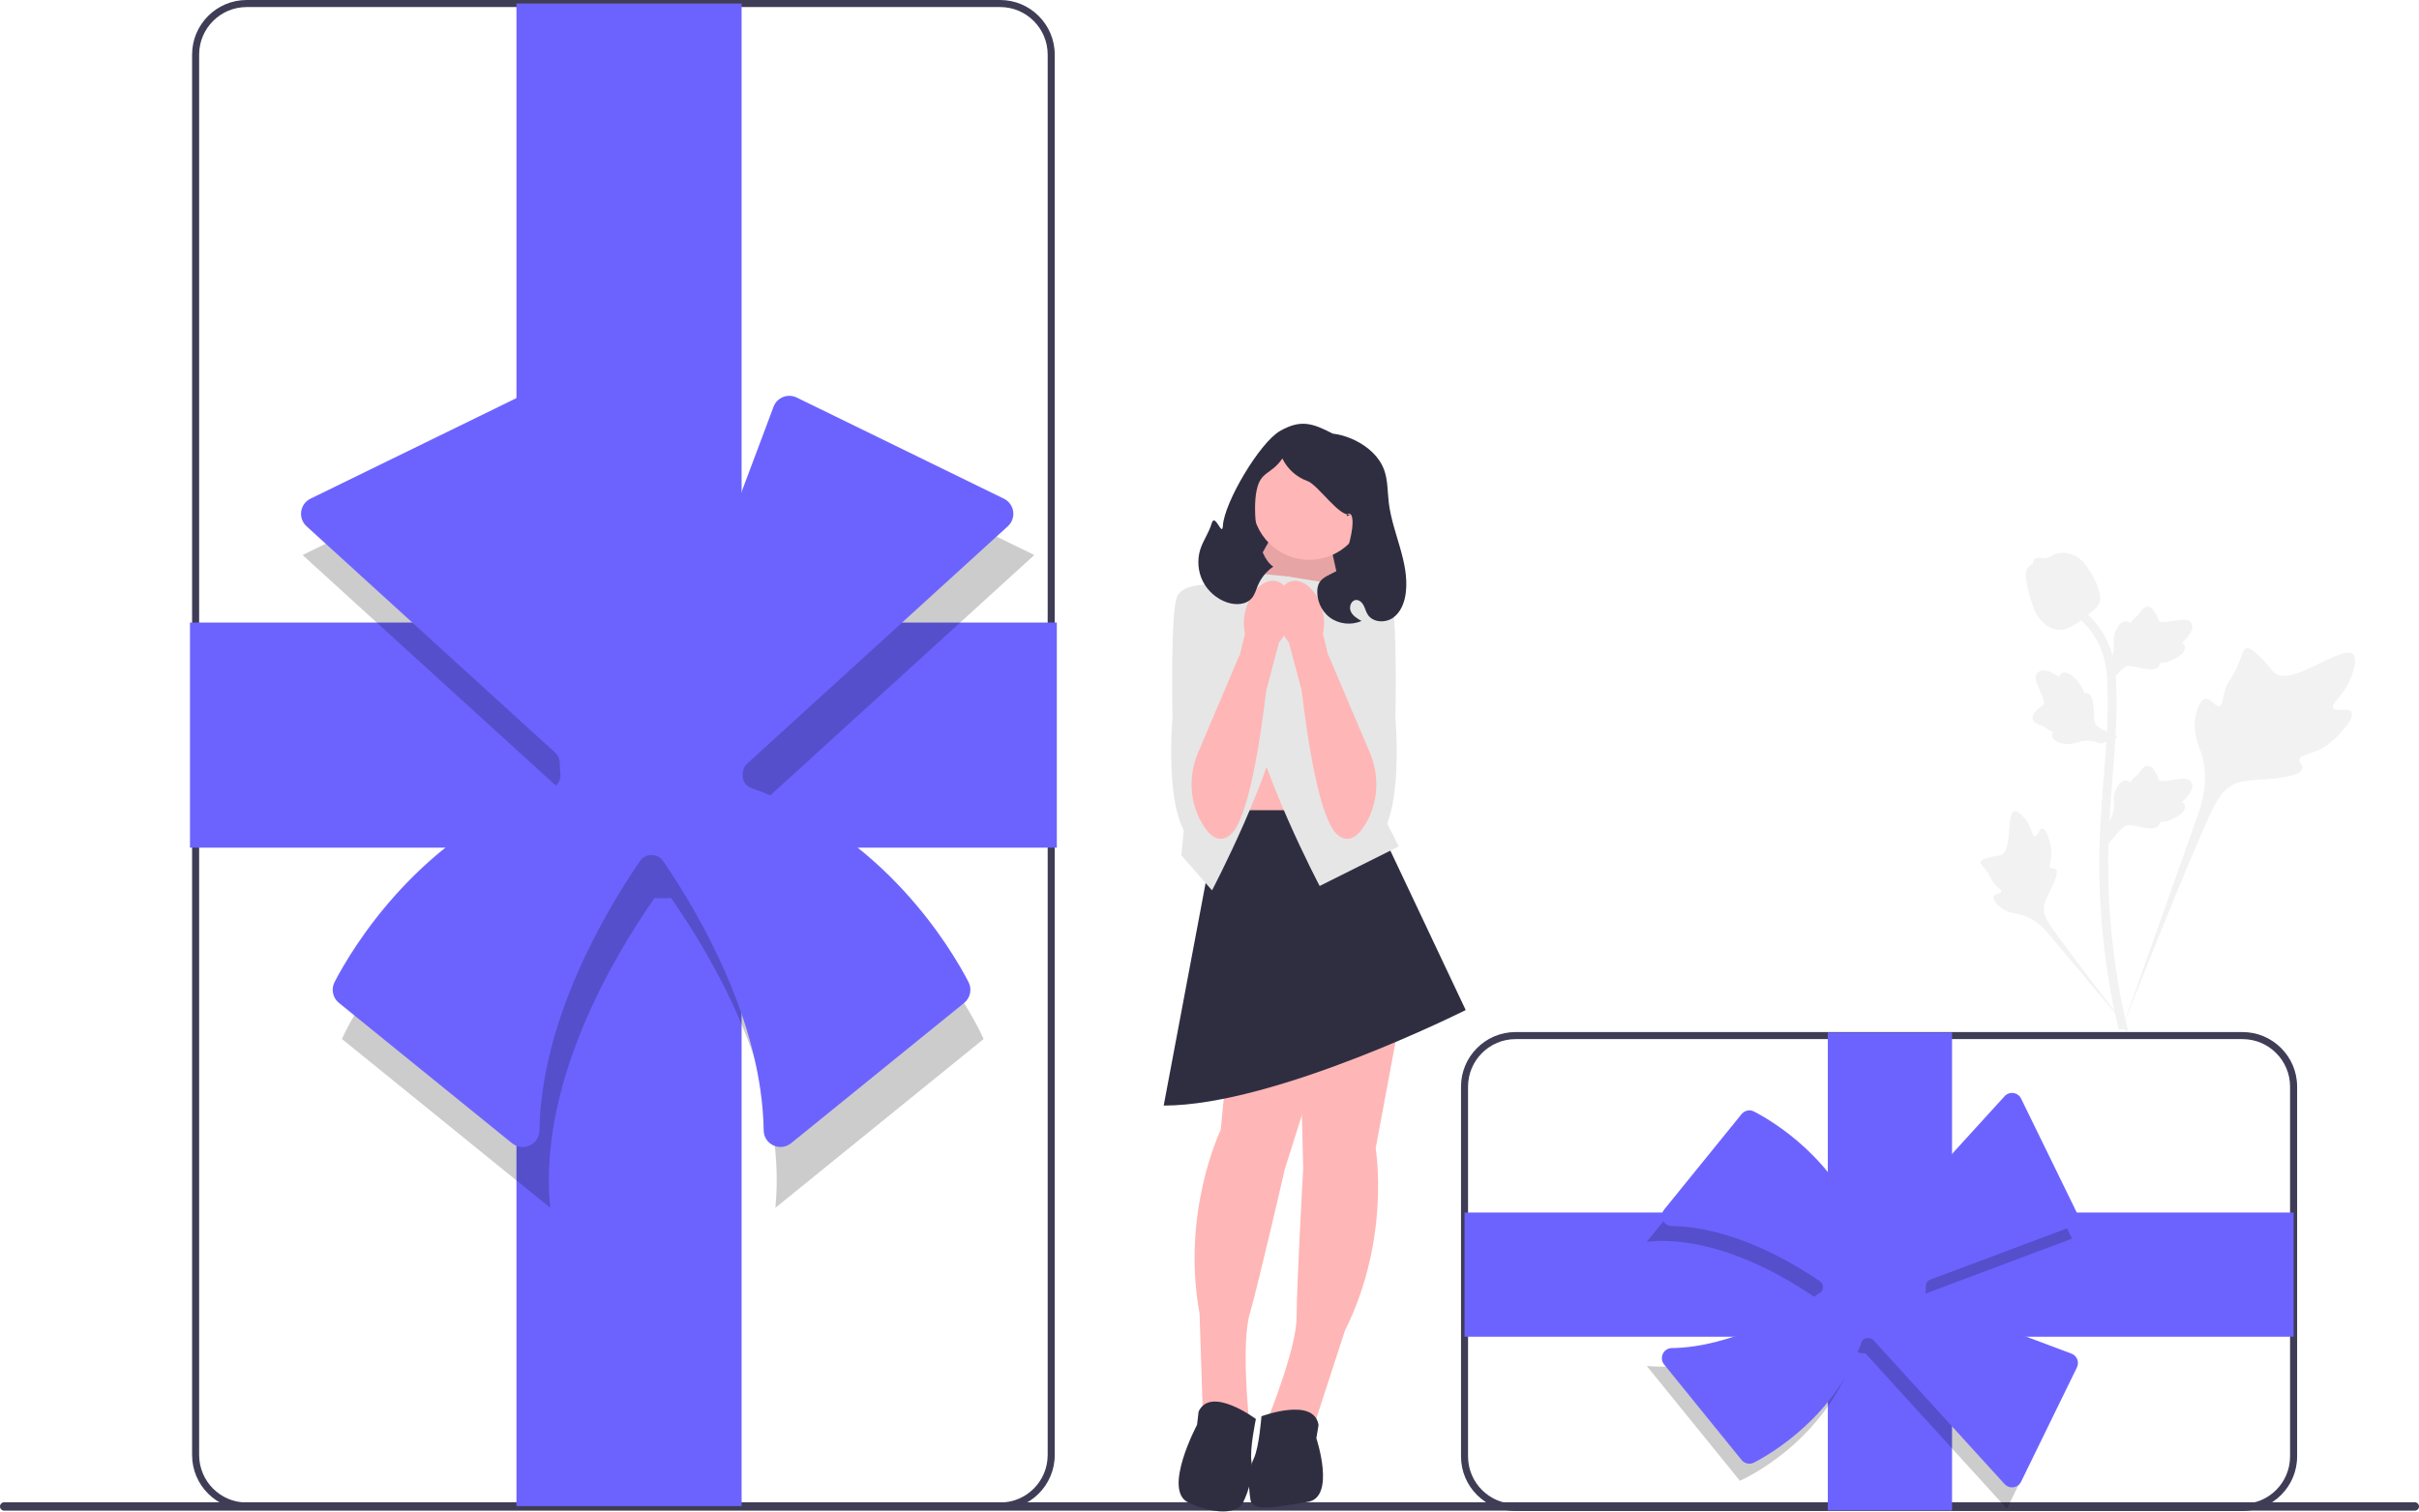
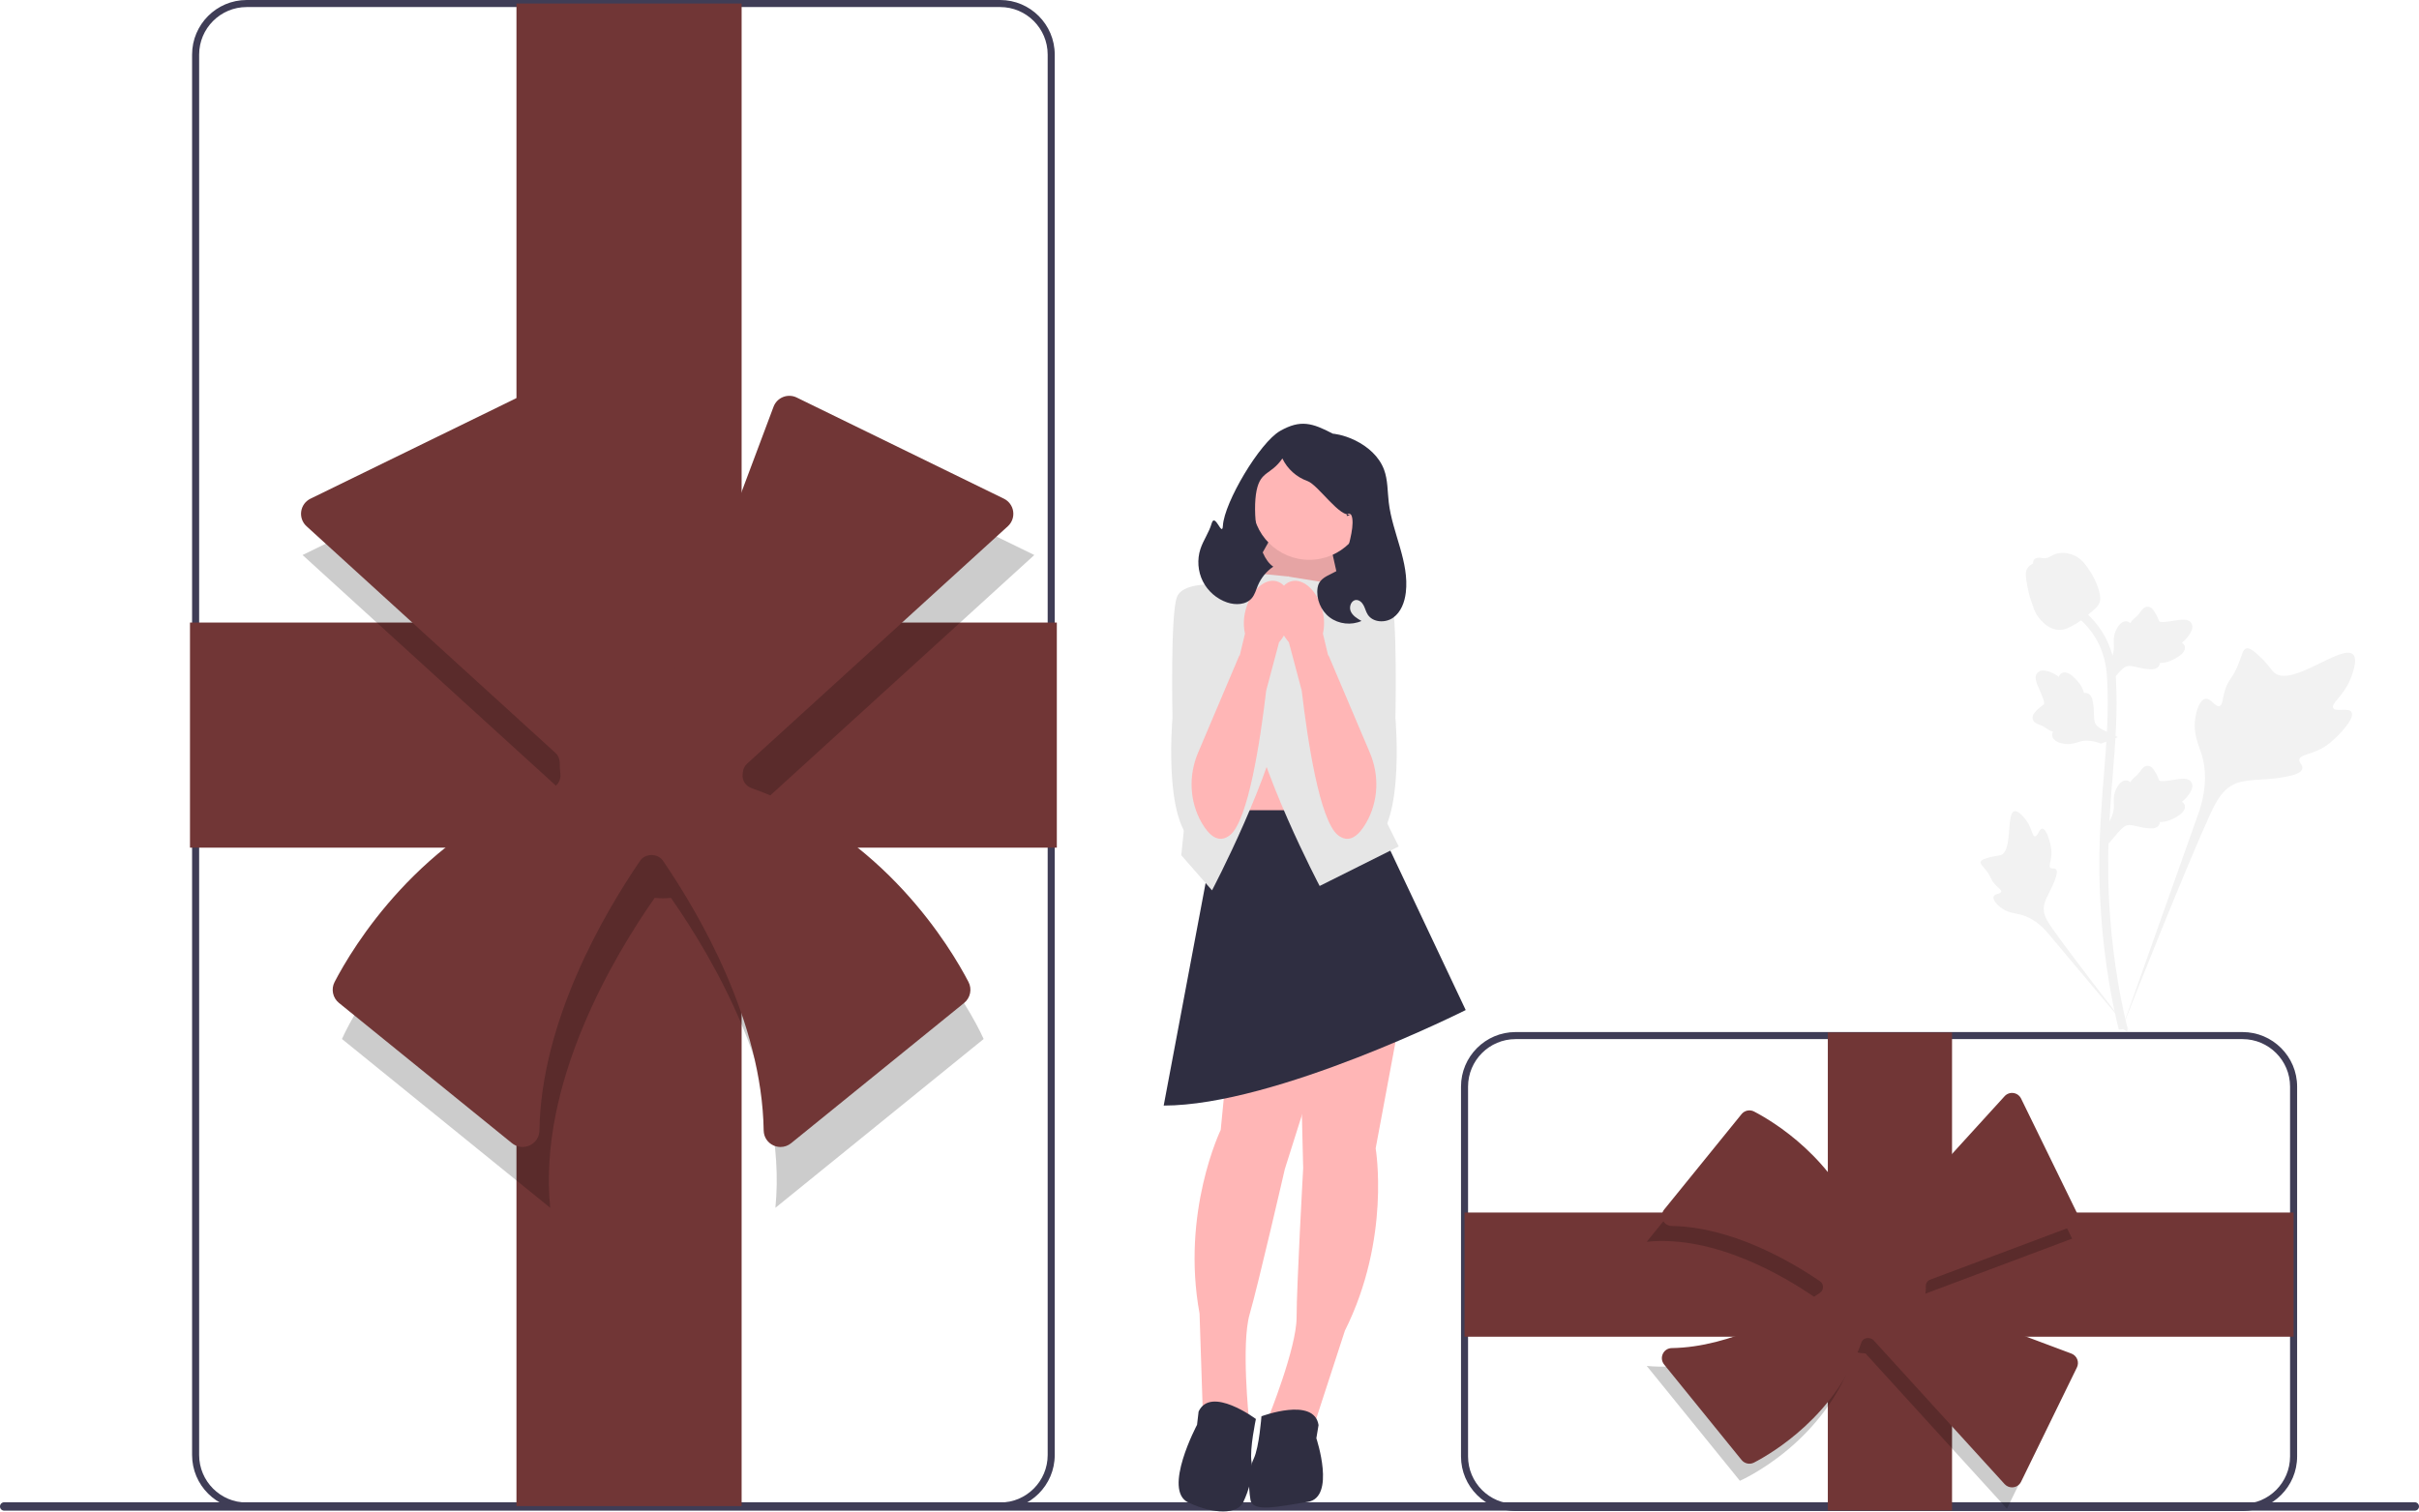
<svg xmlns="http://www.w3.org/2000/svg" width="685.67" height="428.525" viewBox="0 0 685.67 428.525">
  <path d="M0,427.11c0,.66,.53,1.19,1.19,1.19H684.48c.66,0,1.19-.53,1.19-1.19,0-.66-.53-1.19-1.19-1.19H1.19c-.66,0-1.19,.53-1.19,1.19Z" fill="#3f3d56" />
  <path d="M283.497,428H69.917c-8.529,0-15.468-6.939-15.468-15.469V15.468c0-8.529,6.939-15.468,15.468-15.468h213.58c8.529,0,15.468,6.939,15.468,15.468V412.531c0,8.529-6.939,15.469-15.468,15.469ZM69.917,2c-7.426,0-13.468,6.042-13.468,13.468V412.531c0,7.427,6.042,13.469,13.468,13.469h213.58c7.426,0,13.468-6.042,13.468-13.469V15.468c0-7.426-6.042-13.468-13.468-13.468H69.917Z" fill="#3f3d56" />
  <g>
    <path d="M666.534,201.907c-.844-1.424-4.497,.101-5.168-1.191-.669-1.287,2.724-3.249,4.663-7.73,.35-.808,2.553-5.9,.922-7.472-3.092-2.978-17.24,9.313-22.191,5.29-1.087-.883-1.846-2.645-5.134-5.506-1.308-1.138-2.099-1.652-2.865-1.461-1.086,.271-1.172,1.725-2.337,4.584-1.747,4.287-2.78,4.028-3.798,7.449-.756,2.539-.583,4.016-1.472,4.303-1.258,.407-2.416-2.286-4.011-2.045-1.627,.246-2.611,3.382-2.922,5.73-.583,4.406,1.035,7.313,1.932,10.371,.975,3.322,1.553,8.375-.698,15.528l-22.277,62.766c4.918-12.879,19.158-48.185,25.142-61.305,1.727-3.787,3.635-7.629,7.551-9.145,3.77-1.46,8.949-.588,15.55-2.179,.771-.186,2.911-.73,3.18-1.988,.223-1.04-1.036-1.621-.842-2.595,.259-1.307,2.734-1.323,5.775-2.831,2.144-1.063,3.48-2.328,4.629-3.415,.346-.328,5.495-5.262,4.371-7.157h-0Z" fill="#f2f2f2" />
    <path d="M578.889,234.949c-.942,.004-1.248,2.236-2.076,2.193-.825-.043-.808-2.275-2.448-4.519-.296-.405-2.159-2.955-3.401-2.608-2.354,.658-.404,11.148-3.806,12.418-.747,.279-1.831,.143-4.184,.931-.936,.314-1.417,.554-1.544,.985-.18,.611,.508,1.073,1.575,2.47,1.6,2.094,1.175,2.527,2.56,4.013,1.028,1.104,1.803,1.445,1.687,1.964-.163,.735-1.819,.526-2.161,1.379-.349,.87,.907,2.257,1.969,3.087,1.994,1.558,3.888,1.602,5.647,2.044,1.912,.48,4.559,1.654,7.42,4.823l24.378,29.044c-4.902-6.13-18.122-23.306-22.835-30.029-1.36-1.941-2.696-3.985-2.31-6.345,.371-2.272,2.293-4.562,3.417-8.261,.131-.432,.481-1.639-.058-2.134-.446-.409-1.094,.041-1.517-.335-.567-.504,.14-1.724,.277-3.651,.097-1.359-.138-2.38-.341-3.258-.061-.265-.997-4.215-2.251-4.21v0h-0Z" fill="#f2f2f2" />
    <path d="M597.688,239.17l-.568-5.068,.259-.384c1.2-1.777,1.812-3.512,1.82-5.159,.001-.262-.011-.524-.023-.79-.049-1.057-.11-2.371,.575-3.903,.384-.854,1.463-2.831,3.086-2.587,.437,.061,.767,.262,1.018,.497,.037-.059,.075-.117,.115-.181,.505-.771,.905-1.101,1.291-1.419,.296-.245,.602-.497,1.082-1.094,.21-.262,.374-.492,.513-.685,.42-.585,.968-1.282,1.935-1.27,1.033,.049,1.574,.903,1.932,1.468,.64,1.008,.93,1.735,1.122,2.217,.07,.176,.149,.374,.19,.436,.333,.489,3.038,.032,4.057-.135,2.289-.382,4.27-.712,5.087,.732,.585,1.033,.151,2.398-1.33,4.168-.461,.551-.952,.969-1.388,1.297,.361,.215,.684,.546,.815,1.065h0c.308,1.228-.748,2.459-3.137,3.663-.593,.301-1.392,.702-2.512,.896-.527,.091-1.002,.113-1.408,.125-.009,.235-.064,.489-.207,.751-.42,.771-1.293,1.138-2.61,1.05-1.449-.076-2.642-.352-3.694-.595-.919-.21-1.711-.389-2.332-.347-1.153,.093-2.041,1.016-3.083,2.212l-2.603,3.042h-0Z" fill="#f2f2f2" />
    <path d="M600.322,208.994l-4.758,1.835-.437-.153c-2.023-.71-3.857-.862-5.452-.451-.254,.065-.504,.143-.759,.223-1.01,.315-2.266,.708-3.922,.434-.924-.155-3.11-.697-3.285-2.329-.052-.438,.059-.809,.222-1.111-.066-.021-.133-.042-.204-.065-.874-.293-1.295-.597-1.7-.889-.312-.224-.633-.456-1.333-.769-.307-.137-.571-.237-.793-.322-.672-.258-1.486-.611-1.719-1.549-.215-1.011,.474-1.751,.93-2.241,.813-.875,1.442-1.34,1.86-1.648,.153-.112,.324-.239,.373-.294,.389-.446-.74-2.947-1.159-3.891-.95-2.118-1.772-3.95-.582-5.106,.851-.828,2.282-.754,4.369,.229,.65,.307,1.179,.675,1.607,1.013,.117-.404,.354-.8,.823-1.058h0c1.11-.61,2.569,.099,4.339,2.105,.442,.498,1.033,1.169,1.504,2.203,.221,.487,.363,.941,.478,1.331,.229-.051,.49-.063,.779,.009,.852,.21,1.429,.962,1.677,2.258,.294,1.421,.329,2.645,.362,3.724,.029,.942,.058,1.753,.255,2.344,.382,1.091,1.5,1.717,2.922,2.421l3.603,1.746-0,0h0Z" fill="#f2f2f2" />
    <path d="M597.688,194.063l-.568-5.068,.259-.384c1.2-1.777,1.812-3.512,1.82-5.159,.001-.262-.011-.524-.023-.79-.049-1.057-.11-2.371,.575-3.903,.384-.854,1.463-2.831,3.086-2.587,.437,.061,.767,.262,1.018,.497,.037-.059,.075-.117,.115-.181,.505-.771,.905-1.101,1.291-1.419,.296-.245,.602-.497,1.082-1.094,.21-.262,.374-.492,.513-.685,.42-.585,.968-1.282,1.935-1.27,1.033,.049,1.574,.903,1.932,1.468,.64,1.008,.93,1.735,1.122,2.217,.07,.176,.149,.374,.19,.436,.333,.489,3.038,.032,4.057-.135,2.289-.382,4.27-.712,5.087,.732,.585,1.033,.151,2.398-1.33,4.168-.461,.551-.952,.969-1.388,1.297,.361,.215,.684,.546,.815,1.065h0c.308,1.228-.748,2.459-3.137,3.663-.593,.301-1.392,.702-2.512,.896-.527,.091-1.002,.113-1.408,.125-.009,.235-.064,.489-.207,.751-.42,.771-1.293,1.138-2.61,1.05-1.449-.076-2.642-.352-3.694-.595-.919-.21-1.711-.389-2.332-.347-1.153,.093-2.041,1.016-3.083,2.212l-2.603,3.042h-0Z" fill="#f2f2f2" />
    <path d="M602.874,292.44l-1.062-.666-.257-1.226,.257,1.226-1.238,.142c-.02-.115-.087-.379-.188-.793-.554-2.266-2.244-9.162-3.654-20.023-.984-7.581-1.541-15.376-1.656-23.17-.115-7.807,.255-13.717,.551-18.467,.224-3.583,.496-6.994,.762-10.317,.71-8.878,1.379-17.265,.881-26.55-.11-2.073-.341-6.387-2.862-10.978-1.462-2.663-3.476-5.027-5.987-7.023l1.561-1.963c2.771,2.207,5,4.826,6.623,7.782,2.795,5.09,3.047,9.791,3.168,12.05,.507,9.449-.17,17.916-.887,26.88-.264,3.311-.536,6.708-.759,10.276-.294,4.706-.66,10.565-.546,18.271,.113,7.701,.663,15.4,1.633,22.886,1.392,10.724,3.058,17.517,3.605,19.749,.291,1.192,.352,1.441,.054,1.914v-0Z" fill="#f2f2f2" />
    <path d="M583.825,178.577c-.103,0-.207-.002-.312-.01-2.134-.115-4.11-1.392-5.875-3.796-.827-1.131-1.251-2.42-2.095-4.992-.131-.396-.767-2.408-1.154-5.176-.253-1.808-.222-2.565,.137-3.233,.398-.744,1.041-1.263,1.766-1.613-.032-.24-.006-.487,.098-.739,.427-1.045,1.562-.908,2.177-.842,.311,.039,.699,.091,1.117,.069,.658-.032,1.012-.228,1.548-.521,.513-.281,1.15-.631,2.096-.825,1.865-.389,3.427,.14,3.942,.313,2.71,.903,4.046,3.01,5.593,5.45,.308,.489,1.367,2.271,2.065,4.713,.504,1.762,.433,2.545,.281,3.128-.308,1.197-1.036,1.882-2.885,3.394-1.931,1.583-2.9,2.376-3.732,2.858-1.937,1.118-3.153,1.821-4.768,1.821v0h-0Z" fill="#f2f2f2" />
  </g>
-   <rect x="53.853" y="176.506" width="245.708" height="63.82" fill="#6c63ff" />
-   <rect x="146.392" y="1" width="63.82" height="426" fill="#6c63ff" />
+   <rect x="53.853" y="176.506" width="245.708" height="63.82" fill="#713636" />
+   <rect x="146.392" y="1" width="63.82" height="426" fill="#713636" />
  <path d="M212.571,235.521c.452-1.758,.721-3.585,.787-5.468l79.82-72.694-68.607-33.506-30.237,80.632c-2.067-.54-4.224-.857-6.46-.857-1.187,0-2.346,.109-3.49,.266l-30.016-80.041-68.607,33.506,76.683,69.837c-.049,.649-.099,1.299-.099,1.961,0,2.201,.308,4.326,.832,6.364-47.005,14.69-66.248,59.052-66.248,59.052l59.034,47.865c-3.521-35.209,17.981-71.255,29.605-87.869,.761,.068,1.527,.116,2.306,.116s1.545-.048,2.306-.116c11.624,16.615,33.125,52.66,29.605,87.869l59.034-47.865s-19.243-44.362-66.248-59.052l-0-0Z" isolation="isolate" opacity=".2" />
-   <path d="M221.239,325.19c-.688,0-1.382-.149-2.038-.456-1.657-.773-2.704-2.386-2.733-4.208-.484-30.867-18.084-61.162-28.533-76.473-.698-1.022-1.903-1.633-3.224-1.633h-.006c-1.37,0-2.575,.61-3.272,1.633-10.448,15.311-28.049,45.605-28.533,76.473-.029,1.821-1.076,3.435-2.733,4.208-1.674,.784-3.604,.547-5.038-.614l-49.067-39.785c-1.751-1.421-2.266-3.909-1.222-5.918,4.96-9.552,24.055-41.745,61.53-54.983,1.672-.591,2.688-2.256,2.469-4.05-.122-1.002-.183-2.008-.183-2.99,.002-1.172-.445-2.236-1.229-2.949l-70.542-64.244c-1.17-1.065-1.734-2.637-1.511-4.203,.224-1.566,1.207-2.917,2.629-3.611l58.733-28.683c1.205-.589,2.61-.641,3.858-.146,1.247,.496,2.231,1.501,2.703,2.757l27.232,72.62c.562,1.499,2.003,2.478,3.64,2.437,1.234-.028,2.485,.043,3.733,.205,1.761,.235,3.422-.758,4.039-2.404l27.322-72.857c.471-1.256,1.456-2.261,2.703-2.757,1.247-.495,2.654-.442,3.858,.146l58.732,28.683c1.422,.694,2.406,2.045,2.629,3.612,.224,1.565-.341,3.137-1.511,4.202l-73.905,67.308c-.689,.627-1.118,1.483-1.208,2.41-.02,.2-.041,.4-.064,.6h0c-.203,1.686,.845,3.331,2.49,3.912,37.483,13.235,56.582,45.435,61.542,54.987,1.043,2.009,.529,4.497-1.222,5.918l-49.068,39.785c-.872,.707-1.929,1.07-3,1.07h0Z" fill="#6c63ff" />
+   <path d="M221.239,325.19c-.688,0-1.382-.149-2.038-.456-1.657-.773-2.704-2.386-2.733-4.208-.484-30.867-18.084-61.162-28.533-76.473-.698-1.022-1.903-1.633-3.224-1.633h-.006c-1.37,0-2.575,.61-3.272,1.633-10.448,15.311-28.049,45.605-28.533,76.473-.029,1.821-1.076,3.435-2.733,4.208-1.674,.784-3.604,.547-5.038-.614l-49.067-39.785c-1.751-1.421-2.266-3.909-1.222-5.918,4.96-9.552,24.055-41.745,61.53-54.983,1.672-.591,2.688-2.256,2.469-4.05-.122-1.002-.183-2.008-.183-2.99,.002-1.172-.445-2.236-1.229-2.949l-70.542-64.244c-1.17-1.065-1.734-2.637-1.511-4.203,.224-1.566,1.207-2.917,2.629-3.611l58.733-28.683c1.205-.589,2.61-.641,3.858-.146,1.247,.496,2.231,1.501,2.703,2.757l27.232,72.62c.562,1.499,2.003,2.478,3.64,2.437,1.234-.028,2.485,.043,3.733,.205,1.761,.235,3.422-.758,4.039-2.404l27.322-72.857c.471-1.256,1.456-2.261,2.703-2.757,1.247-.495,2.654-.442,3.858,.146l58.732,28.683c1.422,.694,2.406,2.045,2.629,3.612,.224,1.565-.341,3.137-1.511,4.202l-73.905,67.308c-.689,.627-1.118,1.483-1.208,2.41-.02,.2-.041,.4-.064,.6h0c-.203,1.686,.845,3.331,2.49,3.912,37.483,13.235,56.582,45.435,61.542,54.987,1.043,2.009,.529,4.497-1.222,5.918l-49.068,39.785c-.872,.707-1.929,1.07-3,1.07h0Z" fill="#713636" />
  <path d="M635.656,428.392h-206.063c-8.529,0-15.469-6.939-15.469-15.469v-104.846c0-8.529,6.939-15.469,15.469-15.469h206.063c8.529,0,15.468,6.939,15.468,15.469v104.846c0,8.529-6.939,15.469-15.468,15.469Zm-206.063-133.783c-7.427,0-13.469,6.042-13.469,13.469v104.846c0,7.427,6.042,13.469,13.469,13.469h206.063c7.426,0,13.468-6.042,13.468-13.469v-104.846c0-7.427-6.042-13.469-13.468-13.469h-206.063Z" fill="#3f3d56" />
-   <rect x="518.102" y="292.728" width="35.206" height="135.543" fill="#6c63ff" />
-   <rect x="415.124" y="343.777" width="235" height="35.206" fill="#6c63ff" />
+   <rect x="518.102" y="292.728" width="35.206" height="135.543" fill="#713636" />
+   <rect x="415.124" y="343.777" width="235" height="35.206" fill="#713636" />
  <path d="M525.752,383.284c.97,.249,1.978,.398,3.016,.434l40.101,44.032,18.483-37.846-44.48-16.68c.298-1.14,.473-2.33,.473-3.563,0-.655-.06-1.294-.147-1.925l44.154-16.558-18.483-37.846-38.525,42.302c-.358-.027-.717-.055-1.082-.055-1.214,0-2.386,.17-3.51,.459-8.104-25.93-32.576-36.545-32.576-36.545l-26.404,32.566c19.423-1.942,39.307,9.919,48.472,16.331-.038,.42-.064,.842-.064,1.272s.027,.852,.064,1.272c-9.165,6.412-29.05,18.273-48.472,16.331l26.404,32.566s24.472-10.615,32.576-36.545l-0-0Z" isolation="isolate" opacity=".2" />
-   <path d="M570.315,421.696c-.797,0-1.564-.334-2.109-.933l-37.132-40.772c-.306-.336-.752-.549-1.255-.6l-.16-.017c-.907-.101-1.734,.39-2.019,1.195-7.329,20.779-25.172,31.354-30.466,34.101-1.193,.621-2.674,.309-3.523-.741l-21.949-27.071c-.696-.857-.836-2.014-.368-3.018,.462-.989,1.424-1.613,2.51-1.63,16.969-.262,33.642-9.947,42.07-15.697,.507-.347,.81-.944,.809-1.599,.001-.684-.301-1.281-.809-1.627-8.427-5.75-25.098-15.436-42.07-15.697-1.086-.017-2.047-.642-2.509-1.631-.469-1.004-.328-2.16,.368-3.018l21.95-27.071c.85-1.047,2.332-1.359,3.522-.742,5.293,2.747,23.133,13.321,30.463,34.094,.284,.805,1.096,1.307,1.913,1.208,.889-.112,1.775-.138,2.631-.074l36.026-39.559c.638-.7,1.579-1.039,2.515-.903,.938,.135,1.745,.723,2.16,1.573l15.825,32.402c.353,.722,.384,1.563,.087,2.31-.297,.745-.898,1.334-1.65,1.615l-40.062,15.023c-.737,.276-1.218,.997-1.198,1.792l.003,.29c0,.623-.043,1.257-.129,1.884-.11,.807,.393,1.609,1.196,1.911l40.19,15.071c.751,.282,1.353,.871,1.65,1.617,.296,.746,.265,1.587-.087,2.309l-15.825,32.402c-.415,.851-1.223,1.438-2.16,1.572-.135,.02-.271,.029-.406,.029Z" fill="#6c63ff" />
+   <path d="M570.315,421.696c-.797,0-1.564-.334-2.109-.933l-37.132-40.772c-.306-.336-.752-.549-1.255-.6l-.16-.017c-.907-.101-1.734,.39-2.019,1.195-7.329,20.779-25.172,31.354-30.466,34.101-1.193,.621-2.674,.309-3.523-.741l-21.949-27.071c-.696-.857-.836-2.014-.368-3.018,.462-.989,1.424-1.613,2.51-1.63,16.969-.262,33.642-9.947,42.07-15.697,.507-.347,.81-.944,.809-1.599,.001-.684-.301-1.281-.809-1.627-8.427-5.75-25.098-15.436-42.07-15.697-1.086-.017-2.047-.642-2.509-1.631-.469-1.004-.328-2.16,.368-3.018l21.95-27.071c.85-1.047,2.332-1.359,3.522-.742,5.293,2.747,23.133,13.321,30.463,34.094,.284,.805,1.096,1.307,1.913,1.208,.889-.112,1.775-.138,2.631-.074l36.026-39.559c.638-.7,1.579-1.039,2.515-.903,.938,.135,1.745,.723,2.16,1.573l15.825,32.402c.353,.722,.384,1.563,.087,2.31-.297,.745-.898,1.334-1.65,1.615l-40.062,15.023c-.737,.276-1.218,.997-1.198,1.792l.003,.29c0,.623-.043,1.257-.129,1.884-.11,.807,.393,1.609,1.196,1.911l40.19,15.071c.751,.282,1.353,.871,1.65,1.617,.296,.746,.265,1.587-.087,2.309l-15.825,32.402c-.415,.851-1.223,1.438-2.16,1.572-.135,.02-.271,.029-.406,.029Z" fill="#713636" />
  <g>
    <path d="M383.69,171.688h-32.227v-10.611c0-17.786,14.44-32.226,32.226-32.226h0v42.838h0v0Z" fill="#2f2e41" />
    <polygon points="376.547 151.88 382.088 176.802 349.619 171.41 362.85 147.84 376.547 151.88" fill="#ffb6b6" />
    <polygon points="376.547 151.88 382.088 176.802 349.619 171.41 362.85 147.84 376.547 151.88" isolation="isolate" opacity=".1" />
    <rect x="345.417" y="205.118" width="31.13" height="46.072" fill="#ffb6b6" />
    <path d="M396.781,288.857l-6.848,36.733s4.358,25.526-8.716,51.675l-8.716,26.771-13.074-1.868s8.094-19.923,8.094-28.639,1.868-42.336,1.868-42.336l-.934-38.363,28.328-3.973v-0Z" fill="#ffb6b6" />
    <path d="M357.558,401.546s14.942-5.603,16.187,2.49l-.623,3.736s5.603,16.81-2.49,18.055-15.565,3.113-16.187-.623-.613-8.399,.939-11.67,2.174-11.988,2.174-11.988Z" fill="#2f2e41" />
    <path d="M349.651,283.159l-3.637,37.188s-11.285,23.307-5.999,52.06l.927,28.139,13.078,1.842s-2.234-21.388,.19-29.76c2.424-8.372,9.98-41.185,9.98-41.185l11.566-36.59-26.105-11.695v-0Z" fill="#ffb6b6" />
    <path d="M355.987,402.31s-12.794-9.538-16.241-2.11l-.441,3.761s-9.88,18.591-2.452,22.038,13.908,3.316,15.544-.099,2.924-7.897,2.344-11.471,1.246-12.12,1.246-12.12l0,0Z" fill="#2f2e41" />
    <path d="M388.687,229.711l26.771,56.656s-53.854,27.083-85.606,27.083l15.766-83.738h43.069l-0,0Z" fill="#2f2e41" />
    <path d="M364.718,163.405l15.565,2.49-1.245,39.223,17.433,34.865-22.413,11.207s-17.433-32.997-20.545-53.543-1.245-35.488-1.245-35.488l12.452,1.245-0,0Z" fill="#e6e6e6" />
    <path d="M352.888,164.65l-15.565,2.49,1.245,39.223-3.736,36.11,8.716,9.961s17.433-32.997,20.545-53.543,1.245-35.488,1.245-35.488l-12.452,1.245,0,0Z" fill="#e6e6e6" />
    <path d="M376.858,166.829l3.424-.934s12.14-1.556,14.008,3.424c1.868,4.981,1.245,34.242,1.245,34.242,0,0,3.213,35.914-9.289,36.323s-10.011-29.475-10.011-29.475l.623-43.581Z" fill="#e6e6e6" />
    <circle cx="371.114" cy="142.606" r="16.113" fill="#ffb6b6" />
    <path d="M366.073,164.782c3.457-.877,7.376,2.815,8.754,8.248,.581,2.163,.635,4.433,.158,6.621l1.485,6.176,.109-.006,11.716,27.611c2.724,6.42,2.436,13.79-1.038,19.837-2.067,3.597-4.78,6.015-7.966,3.547-5.286-4.096-8.739-27.549-10.316-41.021l-3.645-13.694c-1.463-1.696-2.499-3.718-3.02-5.897-1.379-5.431,.306-10.545,3.762-11.422h-0Z" fill="#ffb6b6" />
    <path d="M351.021,166.829l-3.424-.934s-12.14-1.556-14.008,3.424-1.245,34.242-1.245,34.242c0,0-3.213,35.914,9.289,36.323,12.502,.409,10.011-29.475,10.011-29.475l-.623-43.581Z" fill="#e6e6e6" />
    <path d="M361.806,164.782c-3.457-.877-7.376,2.815-8.754,8.248-.581,2.163-.635,4.433-.158,6.621l-1.485,6.176-.109-.006-11.716,27.611c-2.724,6.42-2.436,13.79,1.038,19.837,2.067,3.597,4.78,6.015,7.966,3.547,5.286-4.096,8.739-27.549,10.316-41.021l3.645-13.694c1.463-1.696,2.499-3.718,3.02-5.897,1.379-5.431-.306-10.545-3.762-11.422h0Z" fill="#ffb6b6" />
    <path d="M340.265,155.642c.82-2.492,2.438-4.674,3.162-7.196,.961-3.348,3.008,4.079,3.207,.602,.379-6.61,10.468-23.613,16.227-26.878,5.759-3.266,9.067-2.281,14.934,.786,0,0,2.848,.181,6.394,1.932s6.737,4.554,8.117,8.26c1.093,2.938,.972,6.164,1.337,9.277,1.018,8.673,5.879,16.921,4.836,25.59-.326,2.705-1.354,5.502-3.565,7.093-2.212,1.591-5.785,1.418-7.24-.885-.497-.786-.707-1.718-1.133-2.545-.426-.826-1.195-1.597-2.124-1.571-1.397,.039-2.108,1.913-1.557,3.197s1.845,2.06,3.061,2.749c-2.894,1.302-6.485,.897-9.016-1.018-2.531-1.915-3.898-5.26-3.432-8.399,.656-4.424,7.102-3.508,7.861-7.916,.553-3.209,2.494-8.578,1.965-11.79-.529-3.213-3.068,.677-.393-1.179-2.943,1.419-9.238-8.287-12.318-9.374-3.081-1.087-5.693-3.441-7.094-6.392-3.268,4.737-6.142,3.45-7.312,9.085-1.17,5.634-.088,18.435,4.73,21.58-1.928,1.316-3.466,3.197-4.371,5.349-.513,1.219-.845,2.553-1.696,3.566-1.625,1.934-4.625,2.051-7.017,1.238-2.965-1.008-5.501-3.223-6.899-6.025s-1.642-6.16-.663-9.136l-0,0Z" fill="#2f2e41" />
  </g>
</svg>
